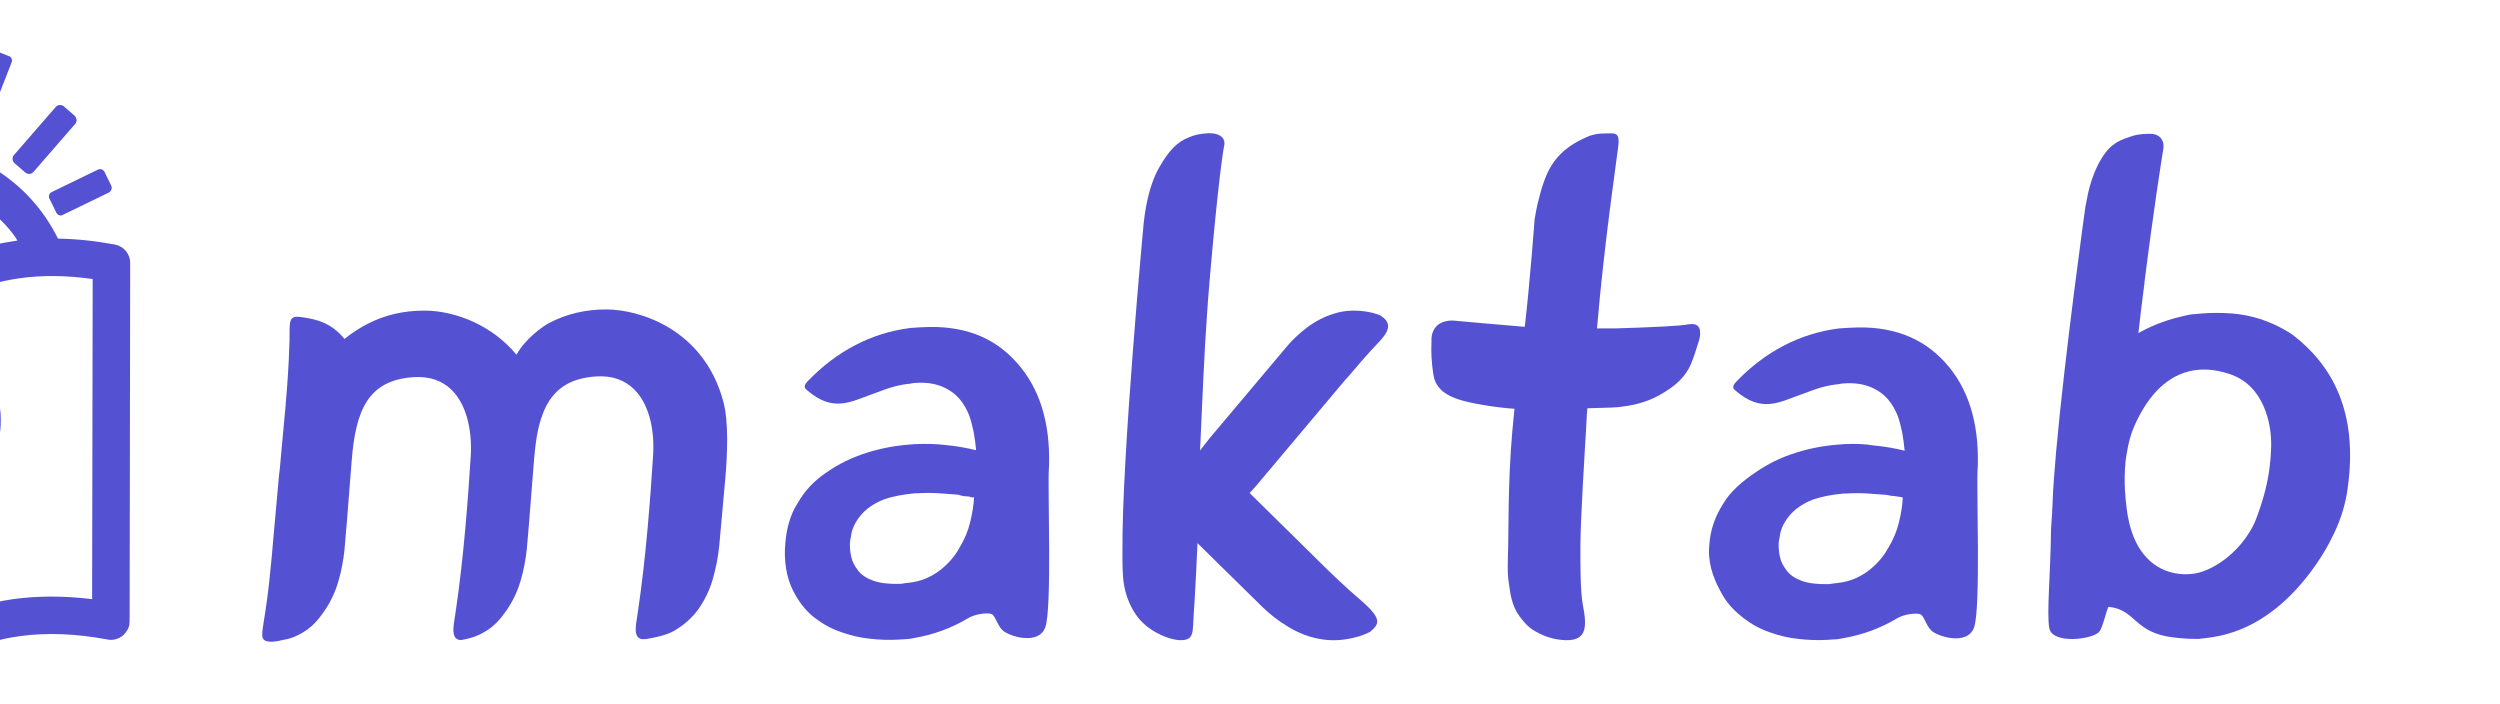
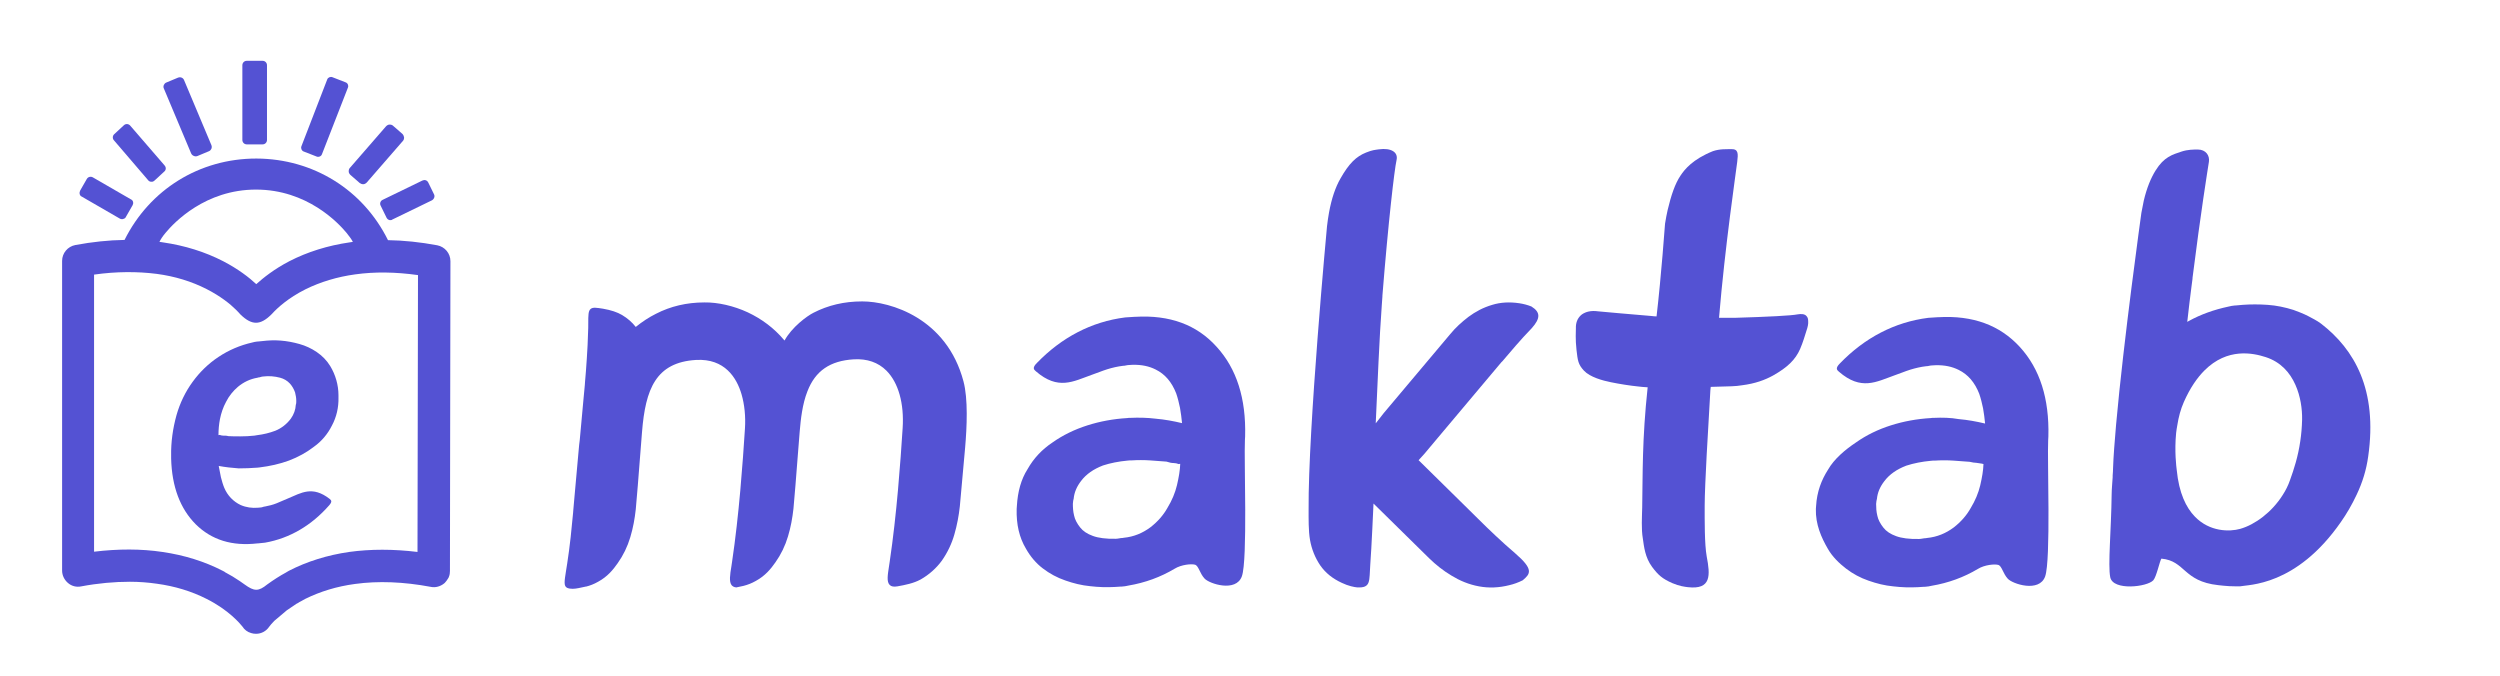
- <svg xmlns="http://www.w3.org/2000/svg" viewBox="70 140 320 90" fill="none">
+ <svg xmlns="http://www.w3.org/2000/svg" viewBox="20 135 370 100" fill="none">
  <path d="M162.597 191.449C160.114 182.067 151.765 179.609 147.636 179.609C147.606 179.609 147.606 179.609 147.576 179.609C144.943 179.609 142.549 180.179 140.395 181.288C139.437 181.767 137.193 183.416 136.116 185.394C136.086 185.364 136.056 185.334 136.026 185.304C134.56 183.566 132.765 182.217 130.67 181.228C128.606 180.269 126.242 179.729 124.267 179.759C121.634 179.759 119.24 180.329 117.086 181.438C116.068 181.947 115.051 182.607 114.093 183.386C113.555 182.697 112.867 182.097 112.059 181.618C111.341 181.198 110.443 180.898 109.246 180.688C108.289 180.539 107.75 180.449 107.421 180.718C107.062 181.018 107.062 181.618 107.062 182.906C107.062 183.296 107.062 183.716 107.032 184.225C107.002 185.424 106.942 186.683 106.852 188.002C106.762 189.411 106.673 190.55 106.583 191.539L106.553 191.989C106.463 192.888 106.403 193.607 106.344 194.207L105.805 200.111C105.745 200.561 105.685 201.041 105.655 201.49L105.057 208.144C104.997 208.774 104.937 209.583 104.847 210.512L104.818 210.902C104.698 212.131 104.578 213.3 104.458 214.499C104.309 215.908 104.129 217.166 103.95 218.365C103.89 218.785 103.83 219.175 103.77 219.504C103.531 221.033 103.411 221.722 103.92 221.992C104.189 222.112 104.458 222.142 104.758 222.142C105.266 222.142 105.865 221.992 106.703 221.812H106.762C107.331 221.662 107.9 221.453 108.528 221.093C109.904 220.344 110.742 219.325 111.43 218.335C112.238 217.196 112.867 215.908 113.286 214.499C113.704 213.12 113.944 211.741 114.093 210.392C114.243 208.804 114.512 205.477 114.782 201.94L115.021 198.912C115.53 192.588 117.056 188.631 123.01 188.272C127.259 188.032 129.025 190.909 129.743 193.337C130.191 194.866 130.371 196.634 130.251 198.463C129.922 203.558 129.384 211.172 128.336 218.215C128.306 218.425 128.276 218.605 128.247 218.815C128.037 220.074 127.887 221.093 128.276 221.603C128.426 221.782 128.636 221.902 128.935 221.932H128.965H128.995C129.294 221.872 129.623 221.812 129.982 221.722L130.102 221.692C130.67 221.543 131.239 221.333 131.867 220.973C133.244 220.224 134.081 219.205 134.77 218.215C135.577 217.076 136.206 215.788 136.625 214.379C137.044 213 137.283 211.621 137.433 210.272C137.582 208.684 137.852 205.357 138.121 201.82L138.36 198.823C138.51 197.054 138.749 194.806 139.497 192.918C140.664 189.89 142.848 188.392 146.349 188.182C148.324 188.062 149.97 188.631 151.197 189.86C152.962 191.629 153.83 194.716 153.591 198.373C153.261 203.468 152.723 211.082 151.676 218.126C151.646 218.335 151.616 218.515 151.586 218.725C151.376 220.104 151.197 221.093 151.676 221.573C151.915 221.812 152.274 221.872 152.813 221.782C153.979 221.573 155.206 221.333 156.254 220.763C157.51 220.044 158.558 219.115 159.395 217.976C160.233 216.777 160.862 215.458 161.251 214.079C161.64 212.73 161.909 211.322 162.058 209.913L162.836 201.28C163.106 198.193 163.285 194.027 162.597 191.449Z" fill="#5452D3" />
  <path fill-rule="evenodd" clip-rule="evenodd" d="M193.686 203.529C193.955 203.529 194.194 203.589 194.434 203.679L194.673 203.649C194.643 204.608 194.464 205.627 194.194 206.796C193.925 207.935 193.446 209.074 192.788 210.153C192.19 211.232 191.352 212.191 190.275 213.03C189.108 213.9 187.821 214.439 186.325 214.589L186.145 214.619C185.966 214.619 185.816 214.649 185.637 214.679C185.457 214.709 185.308 214.739 185.128 214.739C183.692 214.769 182.555 214.619 181.747 214.319C180.909 214.019 180.281 213.6 179.862 213.06C179.413 212.491 179.084 211.891 178.964 211.292C178.814 210.692 178.785 210.123 178.785 209.553C178.814 209.224 178.844 208.954 178.904 208.804C178.994 207.845 179.383 206.976 180.011 206.166C180.759 205.177 181.837 204.428 183.243 203.888C184.35 203.529 185.577 203.289 186.863 203.169C187.073 203.139 187.252 203.139 187.462 203.139C188.39 203.079 189.317 203.079 190.215 203.139C191.112 203.199 191.92 203.259 192.638 203.319C193.087 203.469 193.416 203.529 193.686 203.529ZM187.253 196.845C187.103 196.845 186.983 196.845 186.834 196.875C184.799 196.994 182.824 197.354 180.939 197.954C179.054 198.553 177.318 199.392 175.792 200.471C174.206 201.52 172.98 202.839 172.082 204.428C171.125 205.927 170.616 207.755 170.496 209.913L170.466 210.333C170.406 212.611 170.855 214.559 171.843 216.208C172.501 217.377 173.339 218.366 174.326 219.115C175.344 219.894 176.451 220.494 177.677 220.913C178.874 221.333 180.071 221.633 181.328 221.753C182.585 221.903 183.782 221.933 184.948 221.873L185.906 221.813H186.026C186.355 221.783 186.684 221.753 187.013 221.663C189.497 221.243 191.771 220.404 193.835 219.175C194.853 218.546 196.349 218.426 196.857 218.575C197.396 218.725 197.546 219.834 198.264 220.614C198.952 221.393 202.932 222.712 203.799 220.284C204.667 217.856 204.099 203.019 204.248 200.142L204.278 199.572C204.428 193.967 203.021 189.561 200.059 186.324C197.127 183.057 193.117 181.588 188.03 181.888H187.941L186.534 181.978C181.537 182.607 177.109 184.945 173.458 188.722C172.77 189.411 172.98 189.681 173.309 189.951C176.6 192.798 178.844 191.449 181.537 190.49C182.345 190.22 183.093 189.891 183.871 189.651C184.649 189.411 185.427 189.231 186.205 189.141C186.385 189.141 186.534 189.111 186.654 189.081C186.804 189.051 186.953 189.021 187.103 189.021C187.282 189.021 187.462 188.991 187.641 188.991C188.958 188.961 190.065 189.201 191.023 189.681C192.429 190.37 193.416 191.539 194.075 193.218C194.314 193.907 194.494 194.656 194.643 195.376C194.763 196.125 194.883 196.875 194.942 197.624C193.686 197.324 192.399 197.084 191.023 196.964C189.796 196.815 188.539 196.785 187.253 196.845Z" fill="#5452D3" />
  <path fill-rule="evenodd" clip-rule="evenodd" d="M313.315 203.619C313.375 203.619 313.554 203.679 313.554 203.679C313.524 204.638 313.345 205.657 313.076 206.826C312.806 207.965 312.328 209.104 311.669 210.183C311.071 211.263 310.233 212.222 309.156 213.061C307.989 213.93 306.702 214.47 305.206 214.62L305.027 214.65C304.847 214.65 304.697 214.68 304.518 214.71C304.338 214.739 304.189 214.769 304.009 214.769C302.573 214.799 301.436 214.65 300.628 214.35C299.79 214.05 299.162 213.63 298.743 213.091C298.294 212.521 297.965 211.922 297.845 211.322C297.696 210.723 297.666 210.154 297.666 209.584C297.696 209.254 297.726 208.985 297.785 208.835C297.875 207.876 298.264 207.006 298.893 206.197C299.641 205.208 300.718 204.459 302.124 203.919C303.231 203.559 304.458 203.32 305.745 203.2C305.954 203.17 306.134 203.17 306.343 203.17C307.271 203.11 308.198 203.11 309.096 203.17C309.994 203.23 310.802 203.29 311.52 203.349C311.909 203.439 312.238 203.499 312.507 203.499M306.164 196.845C306.014 196.845 305.894 196.845 305.745 196.875C303.71 196.995 301.735 197.355 299.85 197.954C297.965 198.554 296.23 199.393 294.704 200.472C293.118 201.521 291.442 202.93 290.544 204.518C289.587 206.017 288.899 207.756 288.779 209.914L288.749 210.333C288.689 212.611 289.557 214.56 290.514 216.208C291.173 217.377 292.19 218.366 293.207 219.146C294.225 219.925 295.332 220.524 296.559 220.944C297.756 221.364 298.952 221.663 300.209 221.783C301.466 221.933 302.663 221.963 303.83 221.903L304.787 221.843H304.907C305.236 221.813 305.565 221.783 305.894 221.693C308.378 221.274 310.652 220.434 312.717 219.206C313.734 218.576 315.23 218.456 315.739 218.606C316.277 218.756 316.427 219.865 317.145 220.644C317.833 221.424 321.813 222.742 322.681 220.315C323.548 217.887 322.98 203.05 323.129 200.172L323.159 199.603C323.309 193.998 321.903 189.592 318.94 186.354C315.978 183.117 311.969 181.649 306.882 181.948H306.792L305.386 182.038C300.389 182.668 295.96 185.006 292.31 188.782C291.622 189.472 291.831 189.741 292.16 190.011C295.452 192.859 297.696 191.51 300.389 190.551C301.197 190.281 301.945 189.951 302.723 189.711C303.501 189.472 304.279 189.292 305.057 189.202C305.236 189.202 305.386 189.172 305.505 189.142C305.655 189.112 305.805 189.082 305.954 189.082C306.134 189.082 306.313 189.052 306.493 189.052C307.809 189.022 308.916 189.262 309.874 189.741C311.28 190.431 312.268 191.6 312.926 193.278C313.165 193.968 313.345 194.717 313.495 195.436C313.614 196.186 313.734 196.935 313.794 197.684C312.537 197.385 311.25 197.145 309.874 197.025C308.707 196.815 307.45 196.785 306.164 196.845Z" fill="#5452D3" />
  <path fill-rule="evenodd" clip-rule="evenodd" d="M246.648 180.359C246.05 180.12 245.451 179.97 244.853 179.88C243.446 179.67 242.1 179.73 240.843 180.12C239.527 180.509 238.39 181.109 237.342 181.888C236.325 182.667 235.397 183.507 234.619 184.466L224.805 196.125L223.608 197.654C223.877 191.779 224.147 184.975 224.506 180.149C224.536 179.73 224.566 179.31 224.596 178.891C224.596 178.861 224.596 178.801 224.596 178.771C225.463 167.95 226.361 160.157 226.69 158.688C226.959 157.519 225.882 156.86 224.087 157.1C223.488 157.19 223.129 157.19 222.172 157.579C220.736 158.149 219.658 159.168 218.372 161.446C217.654 162.705 217.085 164.323 216.696 166.451C216.576 167.081 216.487 167.77 216.397 168.49C216.397 168.49 213.584 198.583 213.674 210.363C213.674 211.742 213.644 213.57 213.883 214.919C214.123 216.268 214.631 217.557 215.409 218.696C216.187 219.805 217.235 220.644 218.611 221.273C219.539 221.723 220.466 221.903 220.855 221.933C222.95 222.053 222.621 220.974 222.8 218.576C222.98 216.328 223.279 209.524 223.279 209.524L231.508 217.617C232.495 218.576 233.572 219.445 234.829 220.194C236.056 220.944 237.402 221.513 238.898 221.783C240.335 222.053 241.861 221.993 243.387 221.603C244.045 221.453 244.703 221.213 245.361 220.884C246.498 219.925 247.037 219.295 244.224 216.867C243.237 216.028 242.279 215.159 241.352 214.29C240.424 213.42 239.557 212.581 238.779 211.802C238.001 211.022 237.342 210.393 236.834 209.883L229.952 203.109L230.849 202.12C231.478 201.371 231.986 200.741 232.405 200.262C238.779 192.678 241.352 189.621 242.16 188.662C242.19 188.632 242.22 188.572 242.279 188.542L242.309 188.512L242.339 188.482C242.968 187.763 243.626 186.983 244.344 186.144C245.092 185.275 245.87 184.436 246.678 183.596C248.025 182.098 247.995 181.199 246.648 180.359Z" fill="#5452D3" />
  <path d="M287.402 181.828C287.133 181.438 286.565 181.438 286.026 181.528C285.158 181.708 281.747 181.888 276.75 182.037C276.601 182.037 276.451 182.037 276.331 182.037C276.301 182.037 276.271 182.037 276.241 182.037C275.942 182.037 274.715 182.037 274.416 182.037C275.314 171.337 276.93 160.456 277.109 158.958C277.259 157.729 277.289 157.039 276.212 157.069C275.493 157.099 274.596 157.009 273.519 157.369C270.526 158.568 269.329 160.067 268.731 160.966C267.893 162.195 267.325 163.933 266.816 166.061C266.666 166.691 266.547 167.38 266.427 168.1C266.427 168.1 265.859 175.953 265.17 181.828C264.901 181.828 264.662 181.798 264.422 181.768C262.447 181.618 256.523 181.078 256.523 181.078C255.476 180.928 254.698 181.138 254.129 181.528C254.069 181.588 254.009 181.618 253.95 181.678C253.441 182.157 253.202 182.817 253.231 183.596C253.231 184.046 253.142 185.185 253.321 186.773C253.501 188.362 253.561 188.931 254.428 189.861C255.326 190.82 257.211 191.329 258.408 191.569C259.725 191.839 261.251 192.079 262.447 192.198C262.866 192.258 263.345 192.288 263.854 192.318C263.016 200.112 263.136 205.147 263.046 210.093C263.016 211.472 262.896 213.3 263.136 214.679C263.315 215.908 263.465 217.496 264.512 218.905C265.41 220.104 266.008 220.644 267.504 221.303C268.552 221.753 269.329 221.842 269.808 221.902C273.279 222.292 273.13 220.164 272.591 217.346C272.262 215.518 272.292 211.951 272.292 209.853C272.292 206.736 272.89 197.054 272.89 197.054C273.1 193.877 273.1 192.768 273.189 192.258C273.908 192.228 275.613 192.198 276.301 192.168C276.84 192.139 277.349 192.109 277.827 192.019C279.742 191.779 281.209 191.239 282.405 190.58C284.59 189.351 285.727 188.212 286.415 186.653C286.864 185.604 287.133 184.645 287.343 183.986C287.552 183.386 287.642 182.937 287.612 182.577C287.612 182.217 287.552 182.007 287.402 181.828Z" fill="#5452D3" />
  <path d="M363.523 182.906C362.895 182.427 362.177 182.097 361.638 181.797C361.04 181.468 359.634 180.928 359.424 180.868C358.197 180.478 356.911 180.209 355.624 180.119C354.337 180.029 353.081 180.029 351.884 180.119L350.896 180.209H350.777C350.448 180.239 350.088 180.299 349.759 180.388C347.665 180.838 345.72 181.527 343.925 182.517C343.865 182.547 343.775 182.607 343.715 182.637C343.925 180.748 344.134 178.98 344.343 177.391C344.403 177.001 344.433 176.642 344.493 176.252C344.493 176.222 344.493 176.192 344.493 176.132C345.72 166.391 346.707 160.306 346.917 158.957C347.066 158.028 346.468 157.129 345.271 157.129C344.702 157.129 343.775 157.129 342.877 157.429C341.531 157.878 340.274 158.208 339.017 160.246C338.329 161.355 337.731 162.794 337.282 164.682C337.162 165.252 337.042 165.851 336.923 166.511C336.923 166.511 334.29 185.394 333.182 197.833C332.973 200.291 332.793 202.479 332.734 204.248C332.734 204.607 332.704 204.997 332.674 205.387C332.674 205.357 332.674 205.327 332.674 205.327C332.674 205.417 332.674 205.536 332.674 205.626C332.644 206.196 332.524 207.455 332.524 208.174C332.464 213.449 331.956 218.605 332.315 220.433C332.734 222.472 337.79 221.872 338.688 220.883C339.167 220.343 339.616 218.095 339.885 217.676C343.446 218.005 343.087 221.033 348.293 221.602C348.862 221.662 349.34 221.722 349.939 221.752C350.507 221.782 351.465 221.782 351.495 221.782C352.722 221.512 359.813 221.812 366.456 212.251C367.294 211.052 368.072 209.733 368.79 208.204C369.657 206.376 370.226 204.517 370.495 202.539C371.902 192.678 368.461 186.713 363.523 182.906ZM342.249 197.893C342.428 196.754 342.728 195.585 343.206 194.506C344.134 192.408 345.181 190.909 346.258 189.83C349.67 186.413 353.47 187.252 355.325 187.852C357.539 188.571 358.915 190.13 359.723 191.958C360.471 193.637 360.741 195.525 360.711 197.114C360.681 198.253 360.591 199.302 360.441 200.291C360.112 202.569 359.514 204.427 358.915 206.076C358.646 206.855 358.287 207.575 357.838 208.264C356.252 210.782 353.769 212.64 351.555 213.27C349.969 213.719 347.036 213.719 344.852 211.471C343.536 210.122 342.488 207.964 342.159 204.577C342.099 204.128 341.8 201.79 342.069 199.062C342.129 198.672 342.159 198.283 342.249 197.893Z" fill="#5452D3" />
  <path d="M58.865 144H56.519C56.158 144 55.869 144.289 55.869 144.651V155.717C55.869 156.079 56.158 156.368 56.519 156.368H58.865C59.227 156.368 59.515 156.079 59.515 155.717V144.651C59.515 144.289 59.227 144 58.865 144Z" fill="#5452D3" />
  <path d="M71.141 147.182L69.191 146.423C68.902 146.314 68.541 146.459 68.433 146.748L64.606 156.657C64.498 156.946 64.642 157.308 64.931 157.416L66.881 158.176C66.953 158.212 67.025 158.212 67.097 158.212C67.314 158.212 67.567 158.067 67.639 157.85L71.502 147.942C71.61 147.652 71.466 147.291 71.141 147.182Z" fill="#5452D3" />
  <path d="M79.552 154.814L78.18 153.62C78.035 153.476 77.855 153.439 77.638 153.439C77.458 153.439 77.277 153.548 77.133 153.693L71.79 159.84C71.645 159.985 71.609 160.166 71.609 160.383C71.609 160.564 71.718 160.744 71.862 160.889L73.234 162.082C73.378 162.191 73.559 162.263 73.739 162.263H73.775C73.956 162.263 74.136 162.155 74.281 162.01L79.624 155.862C79.768 155.718 79.804 155.537 79.804 155.32C79.768 155.139 79.696 154.958 79.552 154.814Z" fill="#5452D3" />
  <path d="M84.246 163.781L83.38 162.009C83.308 161.865 83.163 161.72 83.019 161.684C82.838 161.612 82.694 161.648 82.514 161.72L76.629 164.577C76.304 164.722 76.16 165.119 76.34 165.445L77.207 167.217C77.279 167.362 77.423 167.506 77.568 167.542C77.64 167.579 77.676 167.579 77.748 167.579C77.857 167.579 77.965 167.579 78.037 167.506L83.922 164.649C84.246 164.469 84.391 164.071 84.246 163.781Z" fill="#5452D3" />
  <path d="M51.285 156.476L47.242 146.857C47.097 146.495 46.7 146.35 46.339 146.495L44.607 147.218C44.426 147.29 44.318 147.435 44.246 147.58C44.173 147.761 44.173 147.941 44.246 148.086L48.289 157.705C48.397 157.959 48.65 158.103 48.903 158.139C49.011 158.139 49.083 158.139 49.191 158.103L50.924 157.38C51.105 157.308 51.213 157.163 51.285 157.018C51.357 156.838 51.357 156.657 51.285 156.476Z" fill="#5452D3" />
  <path d="M44.353 159.478L39.263 153.583C39.011 153.294 38.577 153.294 38.325 153.547L36.917 154.849C36.628 155.102 36.628 155.536 36.881 155.789L41.935 161.684C42.043 161.828 42.224 161.901 42.404 161.901C42.44 161.901 42.44 161.901 42.476 161.901C42.621 161.901 42.765 161.828 42.873 161.72L44.281 160.418C44.606 160.165 44.606 159.767 44.353 159.478Z" fill="#5452D3" />
  <path d="M39.698 164.902C39.661 164.721 39.553 164.576 39.373 164.504L33.741 161.249C33.416 161.068 33.019 161.177 32.838 161.502L31.864 163.202C31.791 163.347 31.755 163.527 31.791 163.708C31.828 163.889 31.936 164.034 32.116 164.106L37.748 167.361C37.856 167.433 37.965 167.433 38.073 167.433C38.145 167.433 38.181 167.433 38.254 167.397C38.434 167.361 38.578 167.252 38.651 167.071L39.625 165.372C39.698 165.227 39.734 165.083 39.698 164.902Z" fill="#5452D3" />
  <path fill-rule="evenodd" clip-rule="evenodd" d="M58.109 204.212L58.434 204.175C59.914 203.995 61.394 203.669 62.766 203.163C64.102 202.657 65.365 201.97 66.484 201.102C67.603 200.306 68.506 199.221 69.12 197.992C69.806 196.726 70.131 195.279 70.094 193.833V193.507C70.094 191.988 69.661 190.47 68.867 189.168C68.362 188.336 67.676 187.649 66.882 187.106C66.087 186.564 65.221 186.166 64.318 185.913C63.416 185.66 62.477 185.479 61.538 185.407C60.636 185.334 59.733 185.371 58.831 185.479L58.109 185.551H58.037C57.784 185.588 57.531 185.624 57.315 185.696C55.546 186.094 53.849 186.817 52.333 187.83C50.853 188.806 49.553 190.072 48.506 191.518C47.423 193.001 46.629 194.665 46.123 196.437C45.582 198.389 45.293 200.415 45.329 202.44V202.874C45.438 207.032 46.665 210.287 48.975 212.602C51.322 214.916 54.354 215.856 58.109 215.422H58.181L59.228 215.314C62.91 214.663 66.123 212.746 68.723 209.781C69.192 209.238 69.047 209.058 68.795 208.841C66.232 206.852 64.607 207.936 62.622 208.768C62.044 209.021 61.466 209.275 60.925 209.491C60.383 209.708 59.806 209.853 59.228 209.962C59.12 209.962 59.011 209.998 58.903 210.034C58.795 210.07 58.687 210.106 58.578 210.106L58.181 210.142C57.315 210.215 56.448 210.106 55.618 209.745C54.535 209.238 53.669 208.334 53.199 207.213C52.983 206.707 52.838 206.164 52.694 205.622C52.586 205.08 52.477 204.501 52.369 203.959C53.344 204.139 54.318 204.248 55.329 204.32C56.232 204.32 57.17 204.284 58.109 204.212ZM53.055 199.474C52.874 199.474 52.694 199.438 52.513 199.366L52.333 199.402C52.333 198.606 52.405 197.811 52.549 197.051C52.73 196.147 53.019 195.279 53.452 194.484C53.885 193.616 54.499 192.856 55.221 192.242C56.051 191.555 57.026 191.084 58.109 190.904L58.217 190.867C58.325 190.867 58.47 190.831 58.578 190.795C58.687 190.759 58.831 190.723 58.939 190.723C59.806 190.614 60.636 190.687 61.466 190.904C62.008 191.048 62.513 191.338 62.91 191.771C63.235 192.133 63.488 192.567 63.669 193.073C63.777 193.507 63.849 193.905 63.849 194.339C63.849 194.52 63.849 194.737 63.777 194.918C63.741 195.641 63.488 196.328 63.055 196.943C62.477 197.738 61.647 198.389 60.744 198.751C59.878 199.076 58.975 199.293 58.073 199.402L57.64 199.474C56.954 199.547 56.268 199.583 55.582 199.583C54.896 199.583 54.318 199.583 53.777 199.547C53.56 199.474 53.307 199.474 53.055 199.474Z" fill="#5452D3" />
  <path d="M60.058 227.464L60.13 227.392L60.058 227.464ZM59.986 227.537L60.022 227.5L59.986 227.537ZM60.13 227.392L60.599 226.886L62.44 225.331L63.884 224.354C63.957 224.318 64.029 224.282 64.101 224.246L64.209 224.173C64.281 224.137 64.354 224.065 64.462 224.029L64.534 223.993C64.642 223.92 64.751 223.884 64.859 223.812C64.968 223.74 65.076 223.703 65.184 223.631C67.386 222.546 69.841 221.787 72.549 221.425C75.978 220.955 79.733 221.1 83.776 221.859C84.462 222.004 85.184 221.787 85.725 221.353C85.798 221.28 85.87 221.244 85.906 221.172C85.978 221.1 86.014 221.027 86.087 220.955C86.123 220.883 86.195 220.81 86.231 220.738C86.267 220.702 86.267 220.666 86.303 220.629C86.339 220.593 86.339 220.557 86.375 220.521C86.411 220.449 86.411 220.412 86.448 220.34C86.556 220.087 86.592 219.798 86.592 219.508L86.628 196.255L86.664 173.653C86.664 172.496 85.834 171.52 84.715 171.303C82.188 170.833 79.769 170.58 77.422 170.543C73.74 163.094 66.375 158.501 57.964 158.465C57.964 158.465 57.964 158.465 57.928 158.465C49.516 158.465 42.152 163.058 38.433 170.507C36.087 170.543 33.668 170.797 31.141 171.267C30.022 171.484 29.191 172.46 29.191 173.617V196.255V219.436C29.191 220.159 29.516 220.81 30.058 221.28C30.599 221.751 31.321 221.931 32.007 221.787C34.498 221.317 36.953 221.1 39.227 221.1C40.599 221.1 41.935 221.208 43.199 221.389C45.87 221.751 48.361 222.51 50.563 223.631C53.885 225.295 55.545 227.32 55.87 227.717C56.159 228.188 56.628 228.549 57.17 228.694C57.386 228.766 57.639 228.802 57.892 228.802C58.686 228.802 59.408 228.405 59.841 227.754L59.986 227.573M44.534 169.422C45.762 167.94 50.383 163.058 57.892 163.058C65.437 163.058 70.058 167.976 71.285 169.458C71.718 170.001 72.043 170.435 72.224 170.797C72.079 170.833 71.899 170.833 71.754 170.869C68.505 171.339 65.509 172.279 62.837 173.653C60.599 174.811 58.975 176.113 57.928 177.053C56.881 176.076 55.256 174.811 53.018 173.653C50.347 172.279 47.35 171.339 44.101 170.869C43.957 170.833 43.776 170.833 43.596 170.797C43.776 170.435 44.065 169.965 44.534 169.422ZM81.79 216.688C78.216 216.254 74.823 216.254 71.682 216.688C68.433 217.158 65.437 218.098 62.765 219.472C62.657 219.545 62.549 219.581 62.44 219.653L62.404 219.689C61.394 220.232 60.455 220.846 59.552 221.497C58.253 222.546 57.639 222.546 56.195 221.497L55.473 220.991C54.787 220.521 54.065 220.087 53.307 219.689L53.271 219.653C53.162 219.581 53.054 219.545 52.946 219.472C50.274 218.098 47.278 217.158 44.029 216.688C40.888 216.218 37.495 216.218 33.921 216.652V196.255V175.642C37.206 175.172 40.347 175.172 43.199 175.534C45.906 175.896 48.361 176.655 50.563 177.776C52.621 178.825 54.065 179.982 54.895 180.814C55.148 181.067 55.401 181.32 55.581 181.537L55.617 181.573C57.278 183.164 58.505 183.164 60.13 181.573L60.274 181.429C61.032 180.597 62.621 179.114 65.22 177.812C67.422 176.727 69.913 175.968 72.585 175.606C75.437 175.208 78.541 175.245 81.863 175.715L81.827 196.292L81.79 216.688Z" fill="#5452D3" />
</svg>
